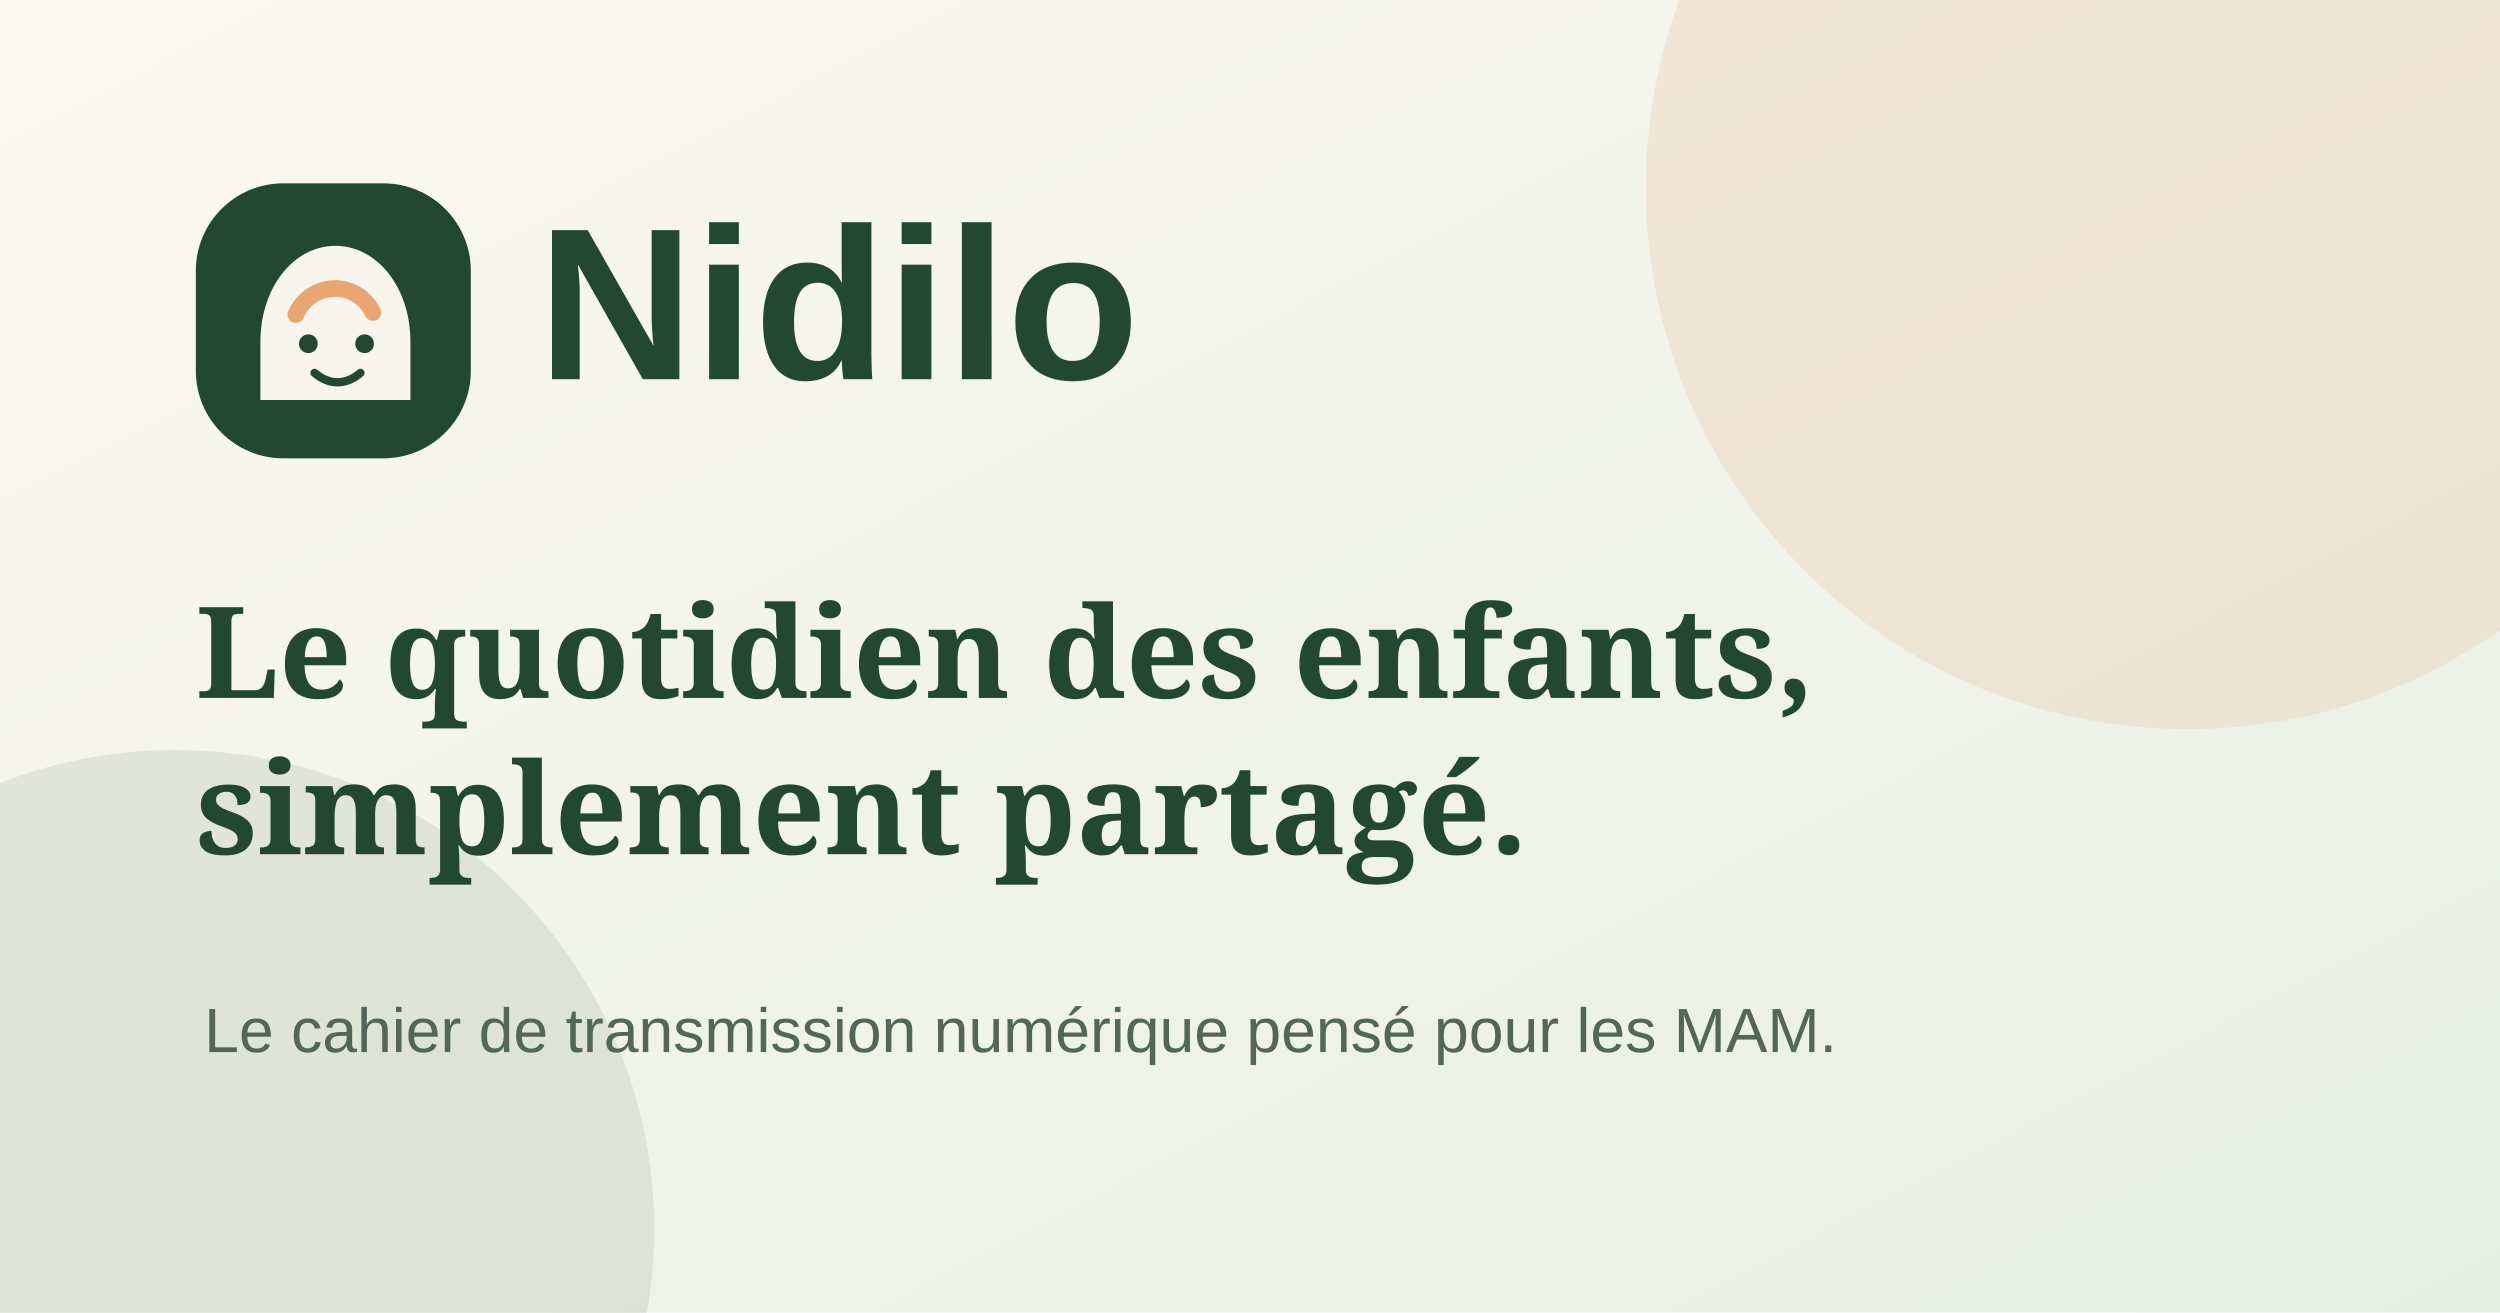
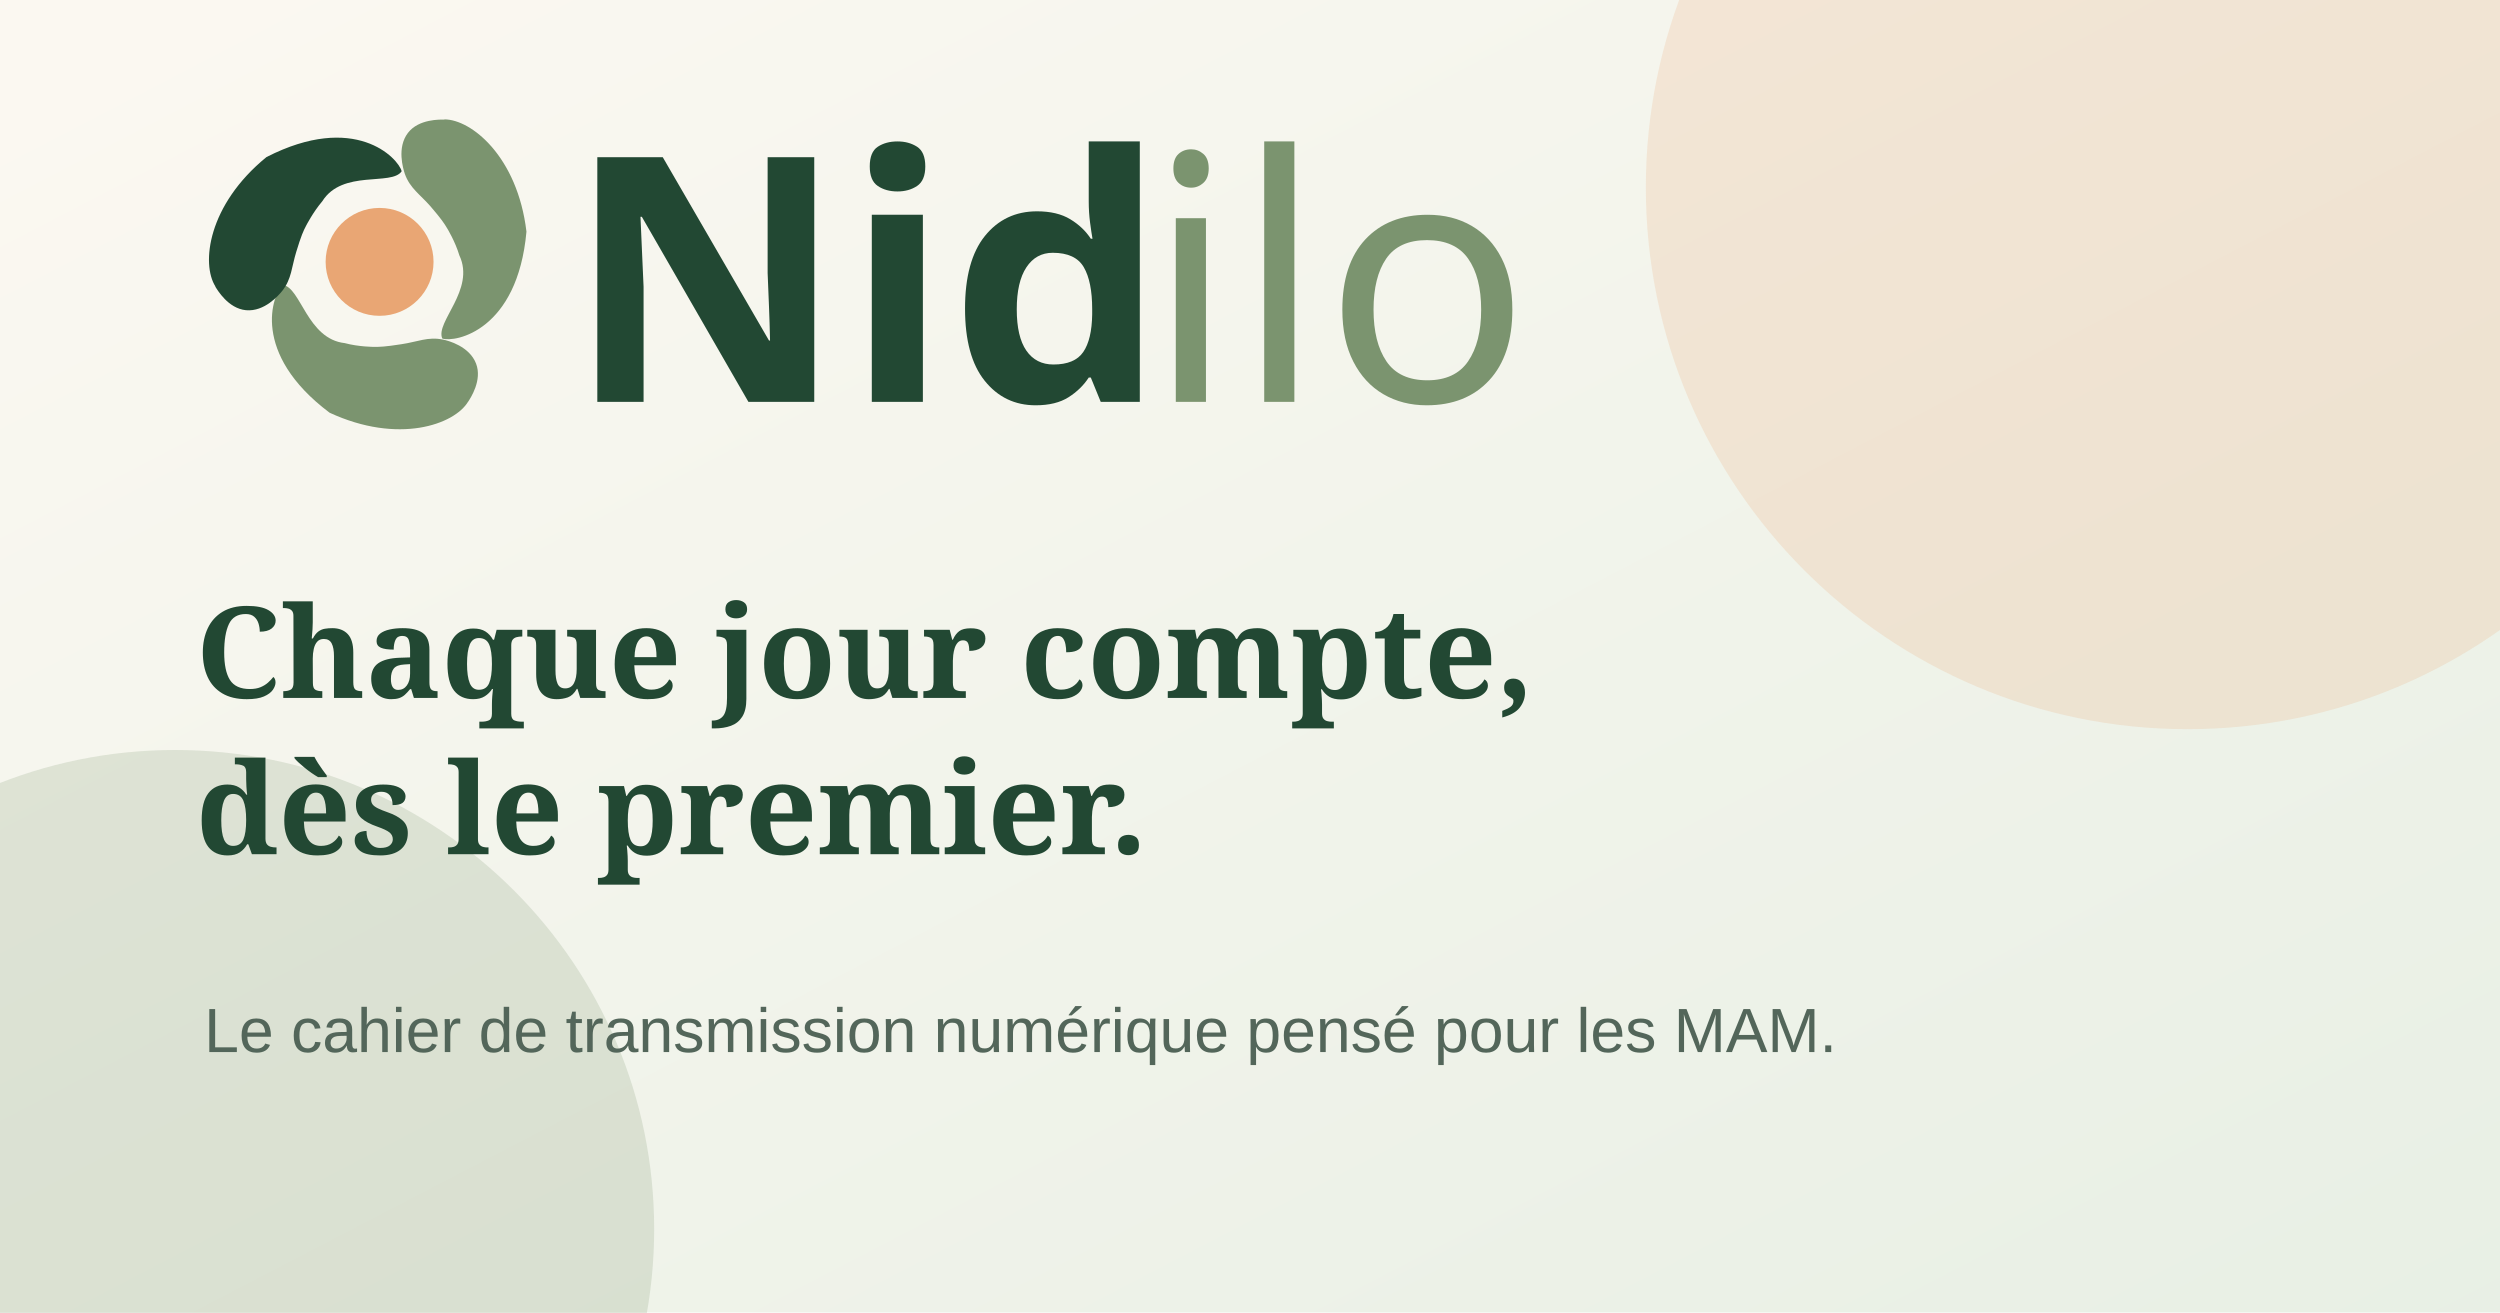
- <svg xmlns="http://www.w3.org/2000/svg" width="1200" height="630" viewBox="0 0 1200 630" role="img" aria-labelledby="title desc">
+ <svg xmlns="http://www.w3.org/2000/svg" id="Layer_1" version="1.1" viewBox="0 0 1200 630">
  <defs>
-     <linearGradient id="bg" x1="0" y1="0" x2="1" y2="1">
-       <stop stop-color="#fbf8f1" />
+     <style>
+       .st0, .st1 {
+         fill: #e9a674;
+       }
+ 
+       .st2, .st3, .st4 {
+         fill: #7b946f;
+       }
+ 
+       .st3 {
+         font-family: Gadugi, Gadugi;
+       }
+ 
+       .st5 {
+         fill: #53665a;
+         font-family: ArialMT, Arial;
+         font-size: 30px;
+       }
+ 
+       .st5, .st4, .st1, .st6 {
+         isolation: isolate;
+       }
+ 
+       .st4 {
+         opacity: .2;
+       }
+ 
+       .st1 {
+         opacity: .2;
+       }
+ 
+       .st7, .st6, .st8 {
+         fill: #224833;
+       }
+ 
+       .st9 {
+         font-size: 164.5px;
+       }
+ 
+       .st6 {
+         font-family: Georgia-Bold, Georgia;
+         font-size: 61px;
+       }
+ 
+       .st6, .st8 {
+         font-weight: 700;
+       }
+ 
+       .st8 {
+         font-family: Gadugi-Bold, Gadugi;
+       }
+ 
+       .st10 {
+         fill: url(#linear-gradient);
+       }
+     </style>
+     <linearGradient id="linear-gradient" x1="60" y1="990.4" x2="61" y2="989.4" gradientTransform="translate(-71940 623971) scale(1200 -630)" gradientUnits="userSpaceOnUse">
+       <stop offset="0" stop-color="#fbf8f1" />
      <stop offset="1" stop-color="#e7efe4" />
    </linearGradient>
  </defs>
-   <rect width="1200" height="630" fill="url(#bg)" />
-   <circle cx="1050" cy="90" r="260" fill="#e9a674" opacity=".18" />
-   <circle cx="84" cy="590" r="230" fill="#7b946f" opacity=".17" />
-   <g transform="translate(94 88)">
-     <rect width="132" height="132" rx="42" fill="#224833" />
-     <path d="M31 76c0-26 16-46 36-46s36 20 36 46v28H31z" fill="#f8f5ee" />
-     <path d="M48 63c7-16 29-17 37-1" fill="none" stroke="#e9a674" stroke-width="8" stroke-linecap="round" />
-     <circle cx="54" cy="77" r="4.5" fill="#224833" />
-     <circle cx="81" cy="77" r="4.5" fill="#224833" />
-     <path d="M57 91c7 6 15 6 22 0" fill="none" stroke="#224833" stroke-width="4" stroke-linecap="round" />
-   </g>
-   <text x="258" y="182" fill="#224833" font-family="Arial, sans-serif" font-size="104" font-weight="700">Nidilo</text>
-   <text x="94" y="335" fill="#224833" font-family="Georgia, serif" font-size="61" font-weight="600">Le quotidien des enfants,</text>
-   <text x="94" y="410" fill="#224833" font-family="Georgia, serif" font-size="61" font-weight="600">simplement partagé.</text>
-   <text x="98" y="505" fill="#53665a" font-family="Arial, sans-serif" font-size="30">Le cahier de transmission numérique pensé pour les MAM.</text>
+   <rect class="st10" width="1200" height="630" />
+   <circle class="st1" cx="1050" cy="90" r="260" />
+   <circle class="st4" cx="84" cy="590" r="230" />
+   <text class="st6" transform="translate(94 335)">
+     <tspan x="0" y="0">Chaque jour compte,</tspan>
+   </text>
+   <text class="st6" transform="translate(94 410)">
+     <tspan x="0" y="0">dès le premier.</tspan>
+   </text>
+   <text class="st5" transform="translate(98 505)">
+     <tspan x="0" y="0">Le cahier de transmission numérique pensé pour les MAM.</tspan>
+   </text>
+   <text class="st9" transform="translate(271.9 192.9)">
+     <tspan class="st8" x="0" y="0">Nid</tspan>
+     <tspan class="st3" x="278.5" y="0">ilo</tspan>
+   </text>
+   <path class="st2" d="M213.3,57.4c-1.9,0-12.3-.4-17.5,6.4-5.4,7.1-2.3,17.1-1.5,19.6,2.4,6.9,7.4,10,12.3,15.6,5.4,6.3,6.6,8.2,8.1,10.7,0,0,3.8,6.2,5.8,12.9,7.8,16.5-11.7,32-8.2,39.9,6.3,2,36.1-3.8,40.4-51.3-4.3-36.1-26.5-53.9-39.4-53.9Z" />
+   <path class="st2" d="M224.8,192.7c1-1.6,6.8-10.2,3.7-18.2-3.2-8.3-13.3-11-15.9-11.5-7.1-1.5-12.3,1.1-19.8,2.2-8.2,1.3-10.5,1.3-13.3,1.3,0,0-7.3,0-14-1.8-18.1-2-21.1-26.8-29.7-27.9-5,4.3-15.7,32.7,22.4,61.3,33,15.3,59.9,5.7,66.5-5.3Z" />
+   <path class="st7" d="M103.3,137.5c1,1.6,6.2,10.6,14.8,11.4,8.9.8,15.7-7.2,17.4-9.3,4.5-5.7,4.5-11.6,6.7-18.7,2.4-7.9,3.4-10,4.7-12.5,0,0,3.3-6.5,7.8-11.8,9.7-15.4,33.3-7.2,38.1-14.4-1.7-6.4-22.5-28.5-64.9-6.8-28.2,23-31.4,51.3-24.5,62.1Z" />
+   <circle class="st0" cx="182.2" cy="125.7" r="25.9" />
</svg>
